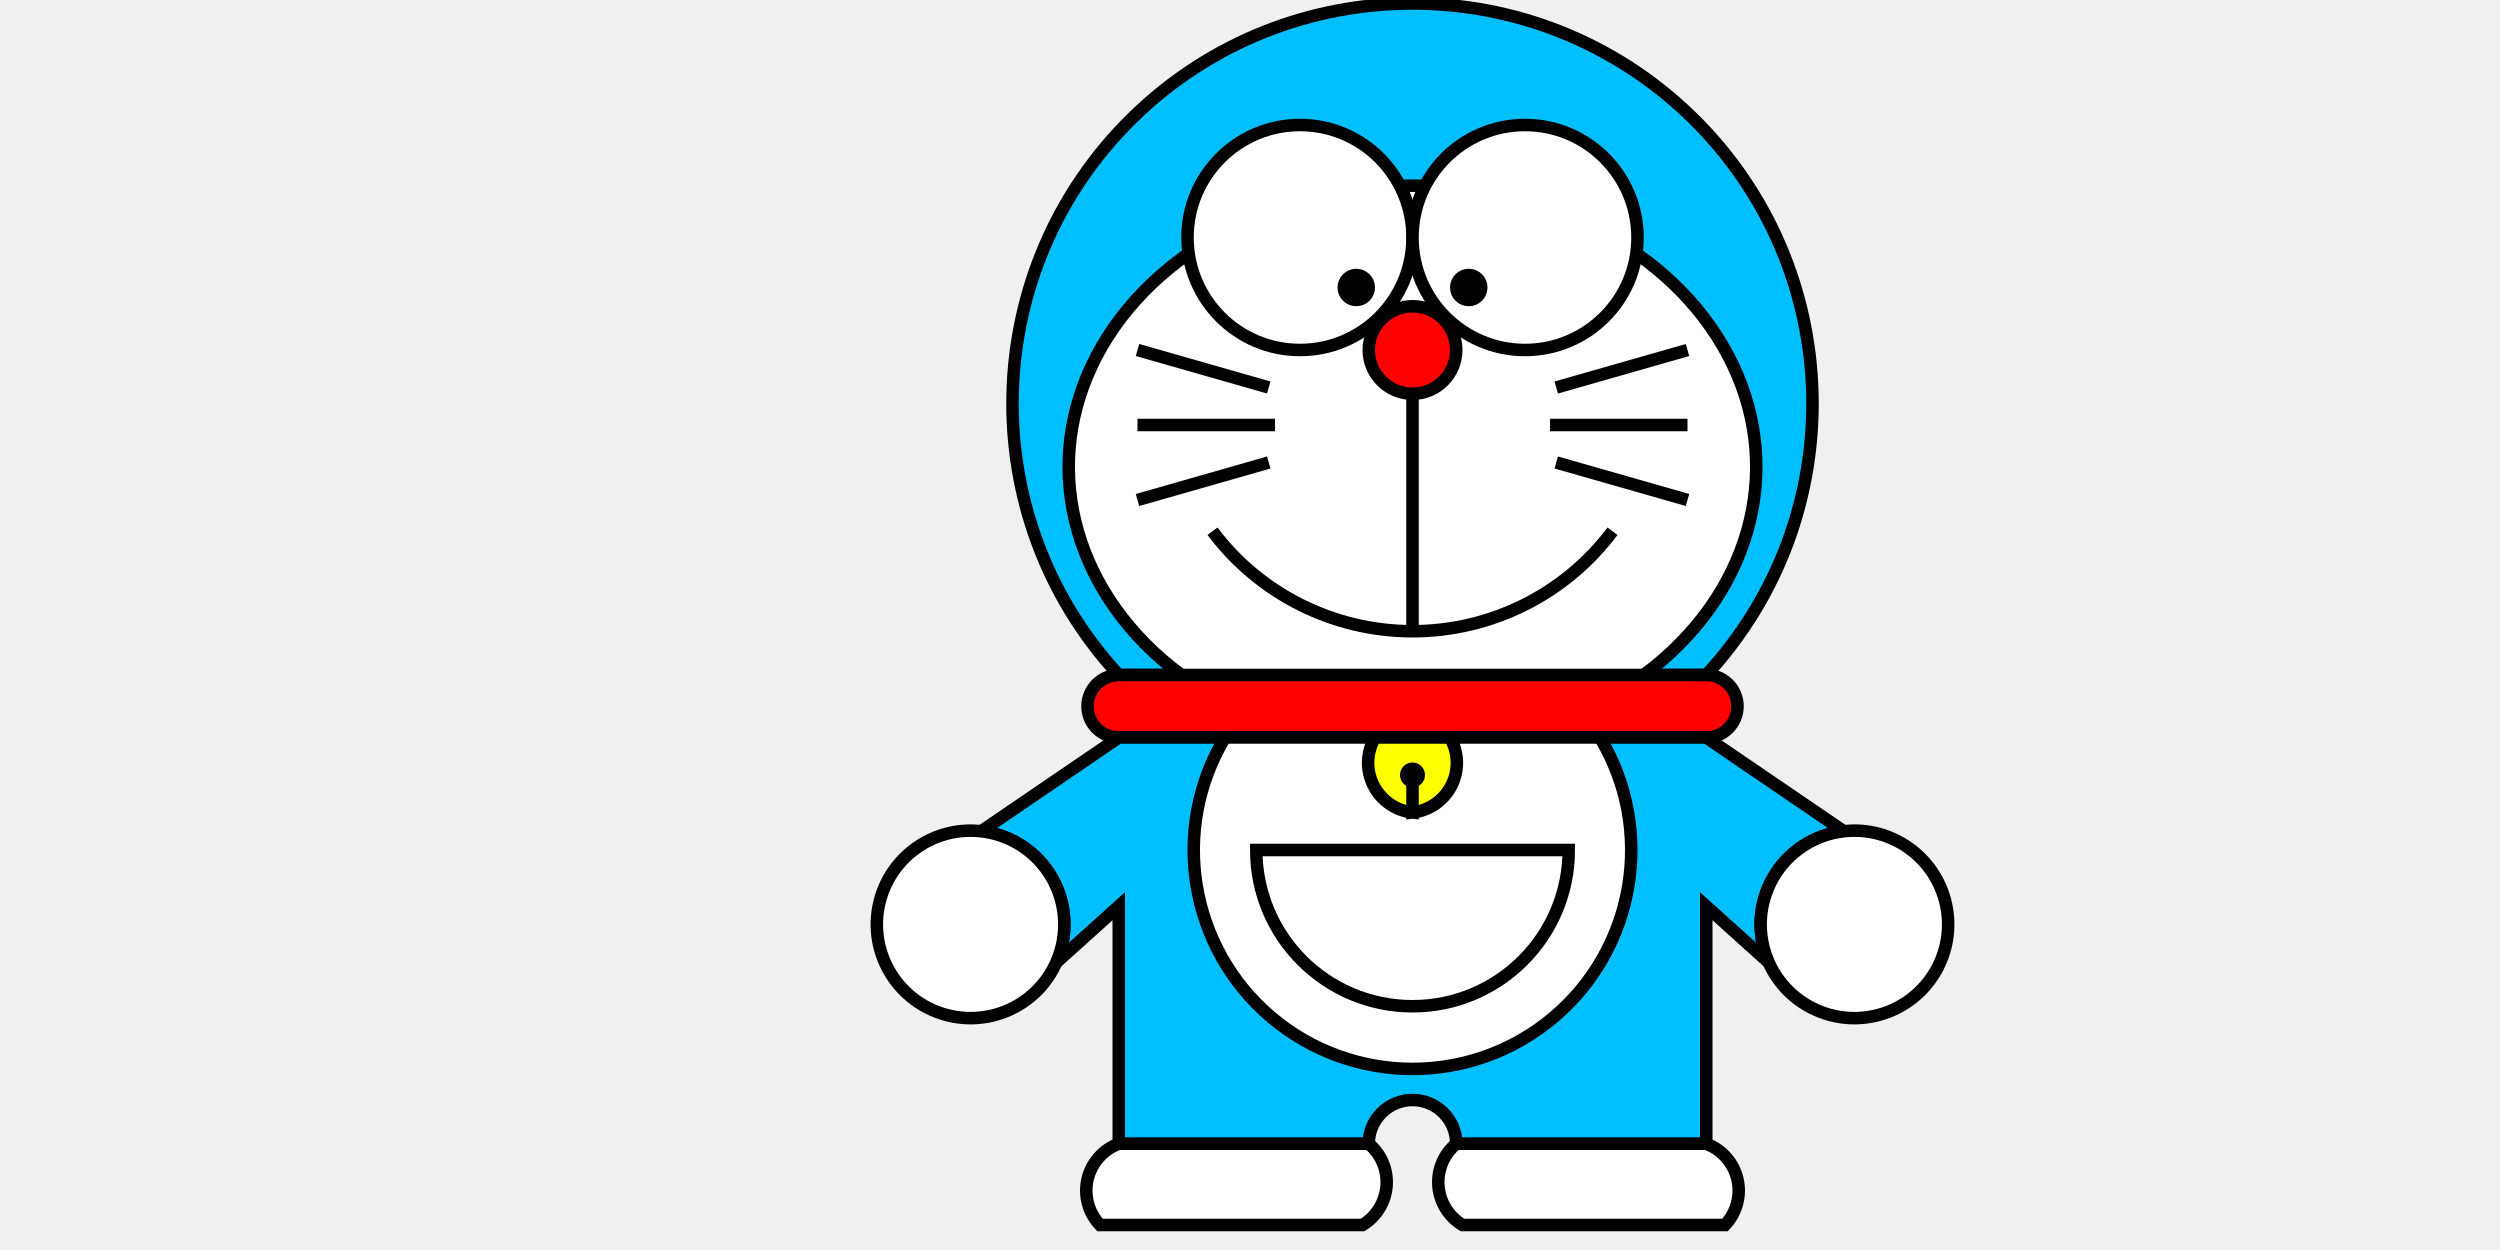
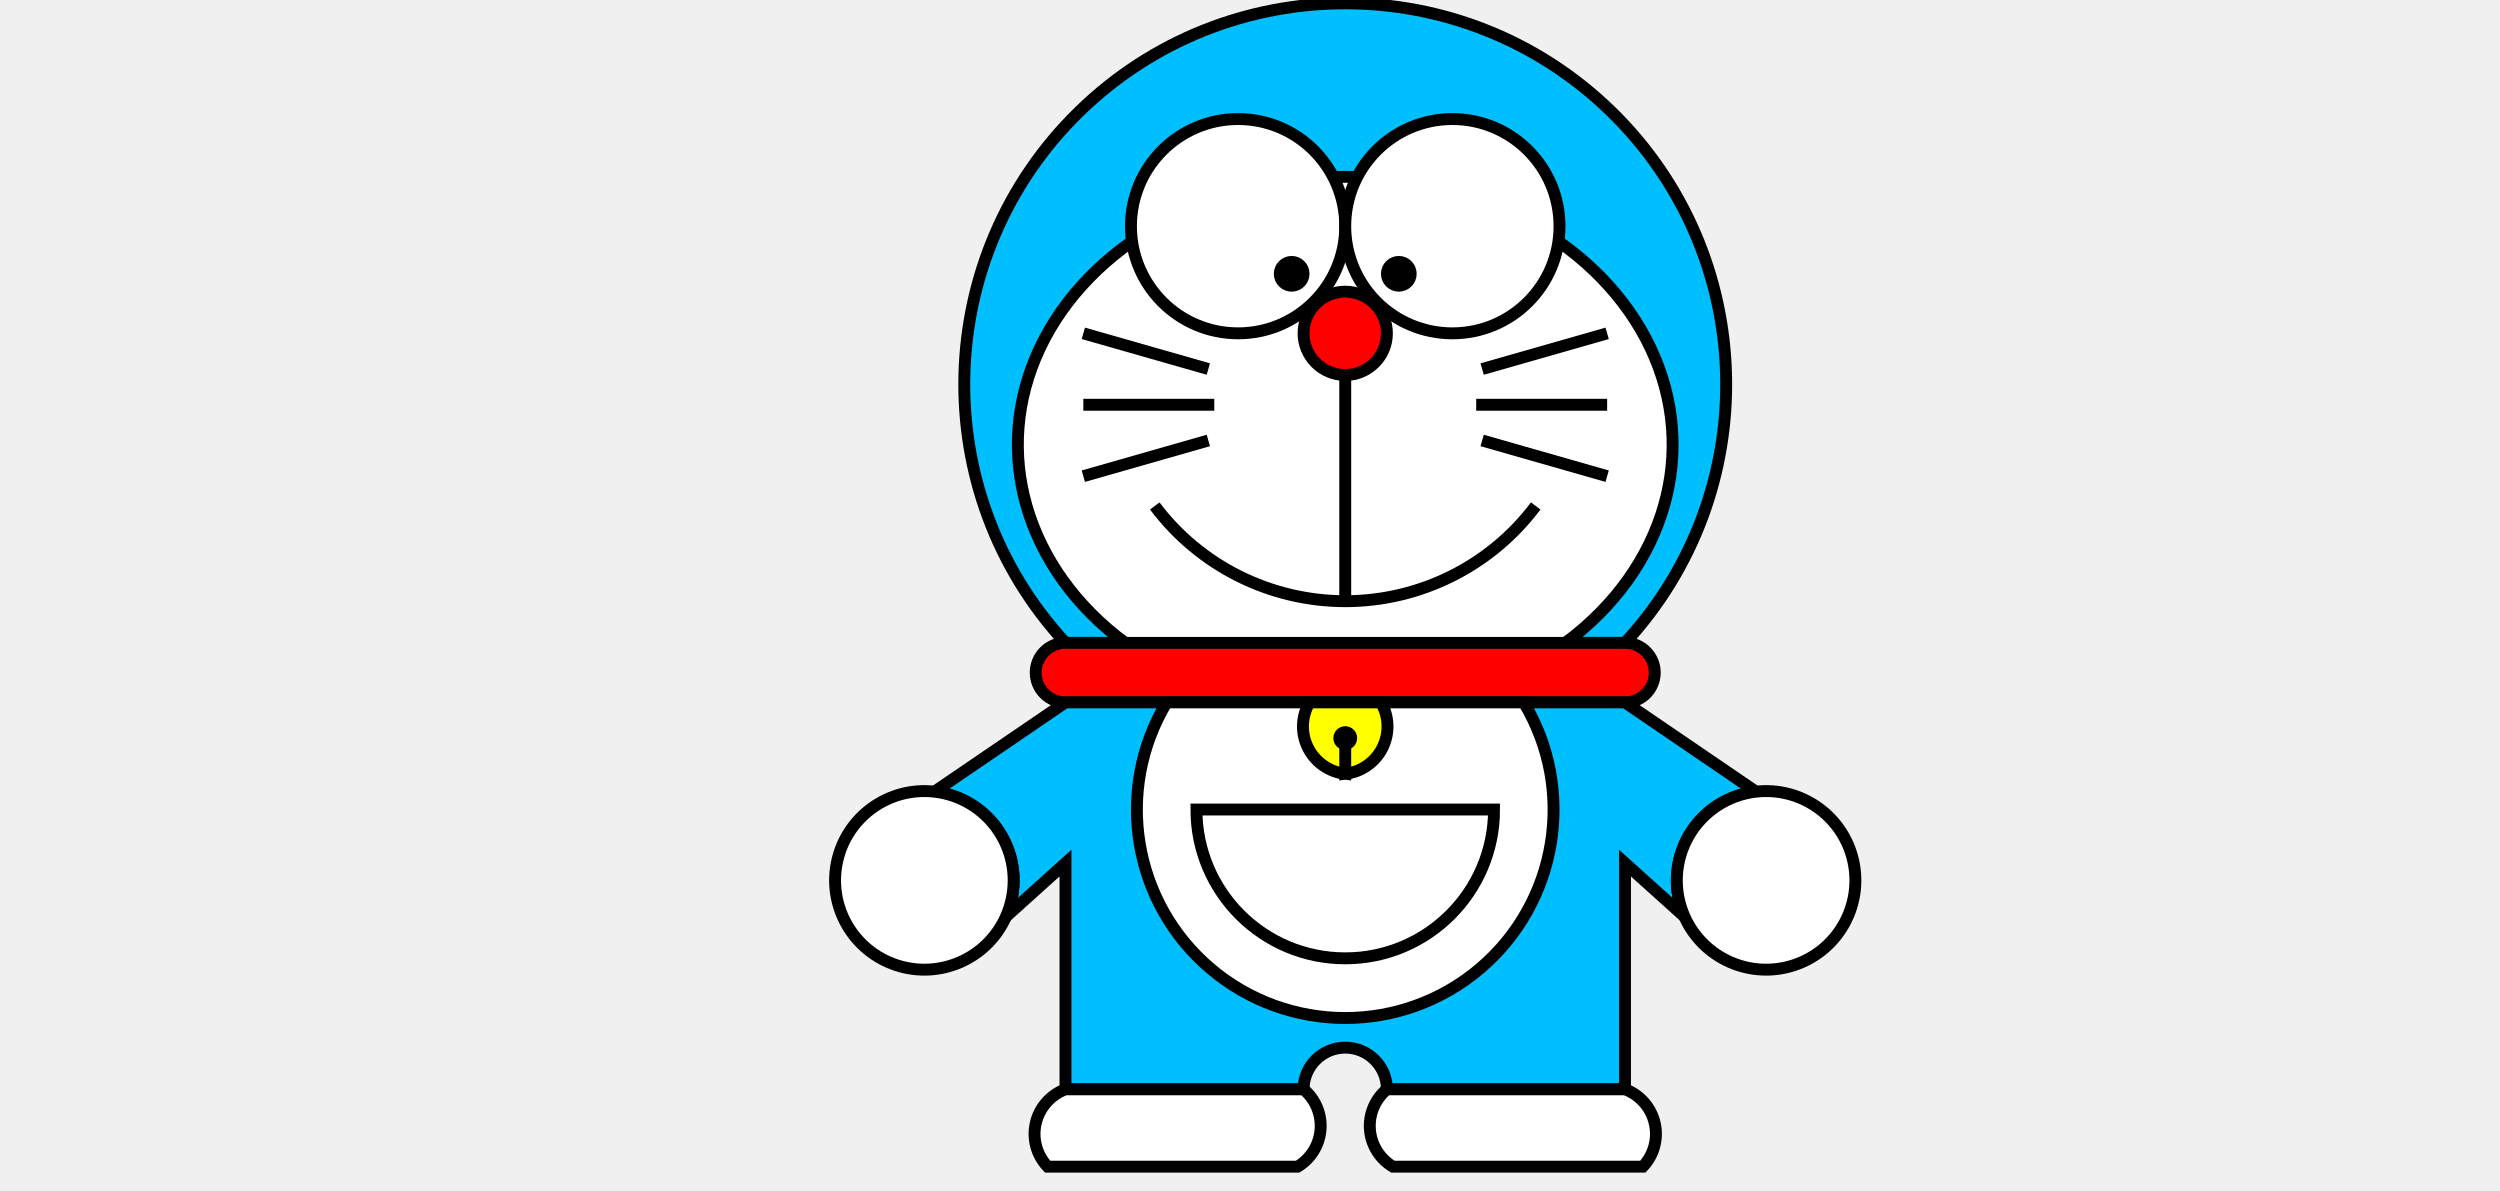
- <svg xmlns="http://www.w3.org/2000/svg" version="1.1" width="400" height="200">
+ <svg xmlns="http://www.w3.org/2000/svg" version="1.1" width="420" height="200">
  <g transform="translate(226,56)">
    <path id="face" d="M -37 52 A 55 45 0 1 1 37 52 Z" style="fill:white;stroke:none" />
    <path id="head" d="M -37 52 A 55 45 0 1 1 37 52                        L 47 52                        A 64 64 0 1 0 -47 52                        Z" style="fill:deepskyblue;stroke:black;stroke-width:2" />
    <circle id="nose" r="7" fill="red" stroke="black" stroke-width="2" />
    <ellipse id="lefteye" cx="-18" cy="-18" rx="18" ry="18" fill="white" stroke="black" stroke-width="2" />
    <circle id="lefteye_center" r="2" cx="-9" cy="-10" fill="black" stroke="black" stroke-width="2" />
    <ellipse id="righteye" cx="18" cy="-18" rx="18" ry="18" fill="white" stroke="black" stroke-width="2" />
    <circle id="righteye_center" r="2" cx="9" cy="-10" fill="black" stroke="black" stroke-width="2" />
    <line id="mouth_top_vert" x1="0" y1="7" x2="0" y2="45" stroke="black" stroke-width="2" />
    <path id="mouth" d="M -32,29 A 40 40 0 0 0 32 29" style="fill:none;stroke:black;stroke-width:2" />
    <path id="moustache_left_top" d="M -44 24 l 21 -6" style="stroke:black;stroke-width:2;fill:none" />
    <path id="moustache_left_mid" d="M -44 12 l 22 0" style="stroke:black;stroke-width:2;fill:none" />
    <path id="moustache_left_btm" d="M -44  0 l 21 6" style="stroke:black;stroke-width:2;fill:none" />
    <path id="moustache_right_top" d="M 44 24 l -21 -6" style="stroke:black;stroke-width:2;fill:none" />
    <path id="moustache_right_mid" d="M 44 12 l -22 0" style="stroke:black;stroke-width:2;fill:none" />
    <path id="moustache_right_btm" d="M 44  0 l -21 6" style="stroke:black;stroke-width:2;fill:none" />
    <path id="head_body_separator" d="M 47 52                                       A 2 2 0 1 1 47 62                                       L -47 62                                       A 2 2 0 0 1 -47 52                                       Z" style="fill:red;stroke:black;stroke-width:2" />
    <path id="body_outline" d="M -47 62 L -69 77 A 15 15 1 0 1 -57 98 L -47 89 L -47 127 L -7 127                                A 2 2 0 1 1 7 127 L 47 127 L 47 89 L 57 98 A 15 15 1 0 1 69 77 L 47 62 Z" style="fill:deepskyblue;stroke:black;stroke-width:2" />
    <path id="body_outline" d="M -30 62 A 35 35 1 1 0 30 62 Z" style="fill:white;stroke:black;stroke-width:2" />
    <path id="pocket" d="M -25 80 A 25 25 1 0 0 25 80 Z" style="fill:none;stroke:black;stroke-width:2" />
    <g id="ring">
      <path id="ring_outline" d="M -6 62 A 8 8 0 0 0 0 74 L 0 68 L 0 74 A 8 8 0 0 0 6 62 Z" style="fill:yellow;stroke:black;stroke-width:2;" />
      <circle id="ring_center" r="2" cx="0" cy="68" style="fill:black;stroke:none" />
    </g>
    <path id="left_hand" d="M -69 77 A 15 15 1 0 1 -57 98 A 15 15 1 1 1 -69 77" style="fill:white;stroke:black;stroke-width:2" />
    <path id="left_foot" d="M -8 140 A 8 8 0 0 0 -7 127 L -47 127 A 8 8 0 0 0 -50 140 Z" style="fill:white;stroke:black;stroke-width:2" />
    <path id="right_hand" d="M 69 77 A 15 15 1 0 0 57 98 A 15 15 1 1 0 69 77" style="fill:white;stroke:black;stroke-width:2" />
    <path id="right_foot" d="M 8 140 A 8 8 0 0 1 7 127 L 47 127 A 8 8 0 0 1 50 140 Z" style="fill:white;stroke:black;stroke-width:2" />
  </g>
</svg>
